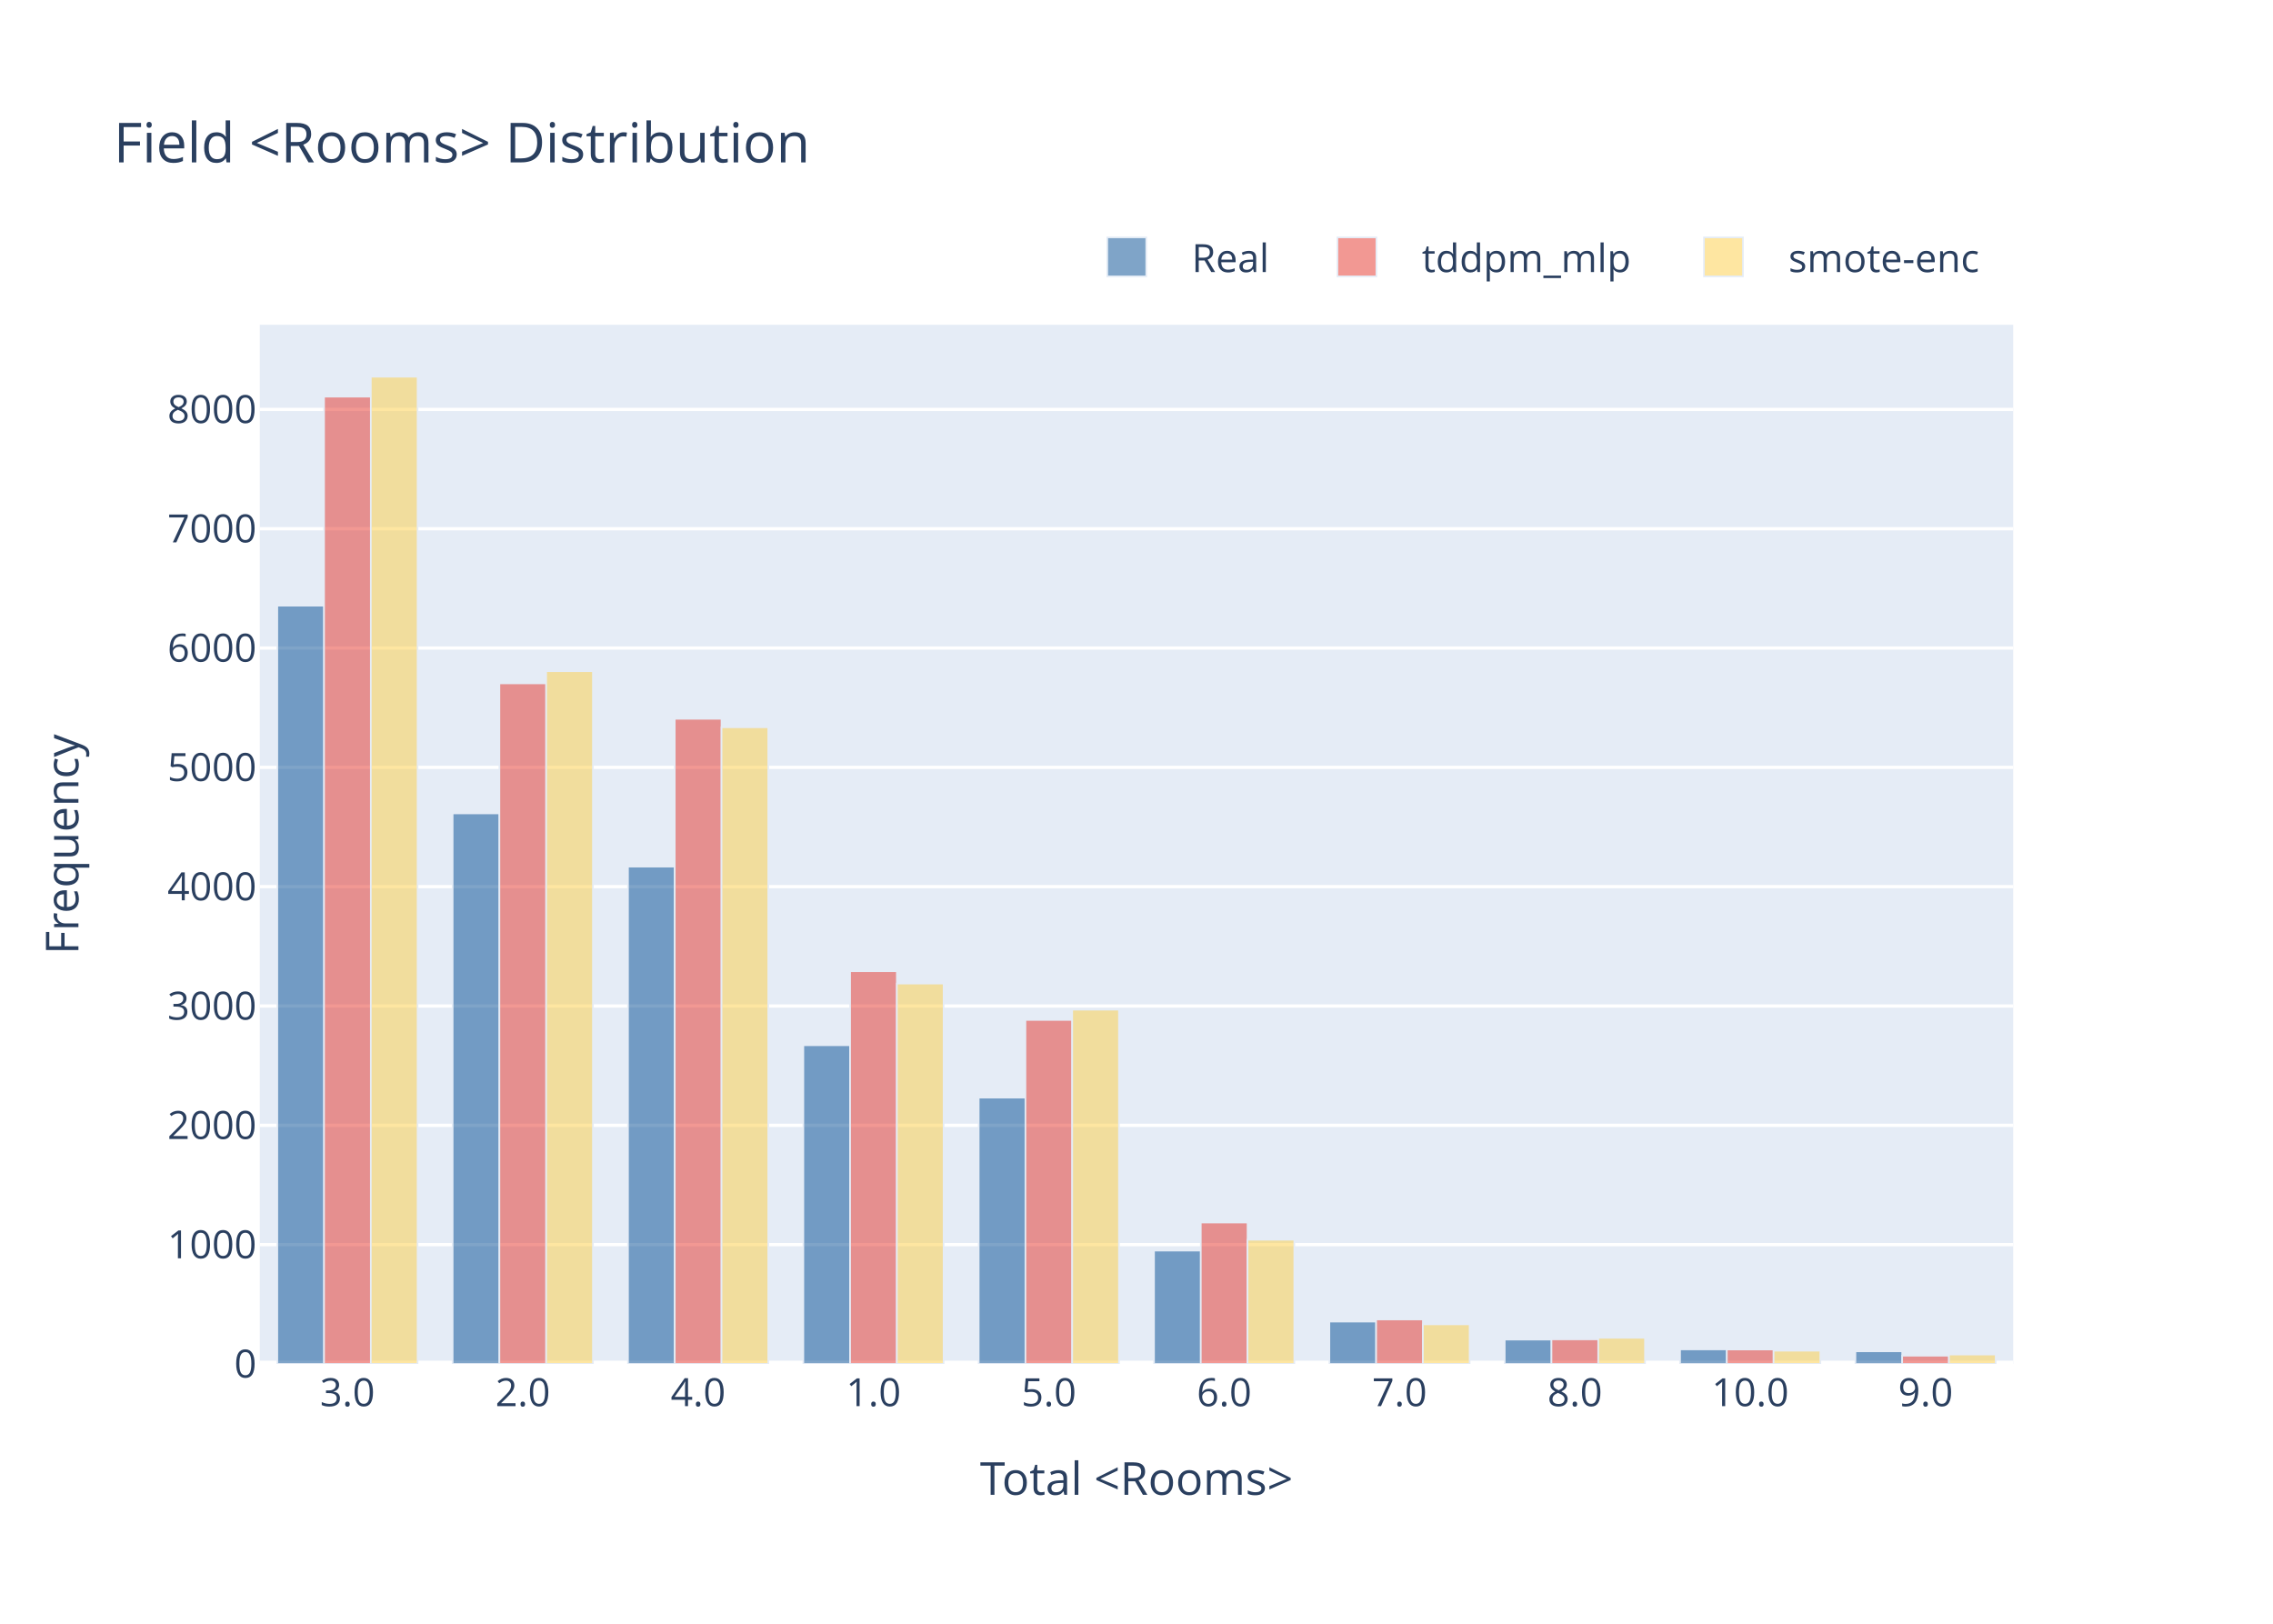
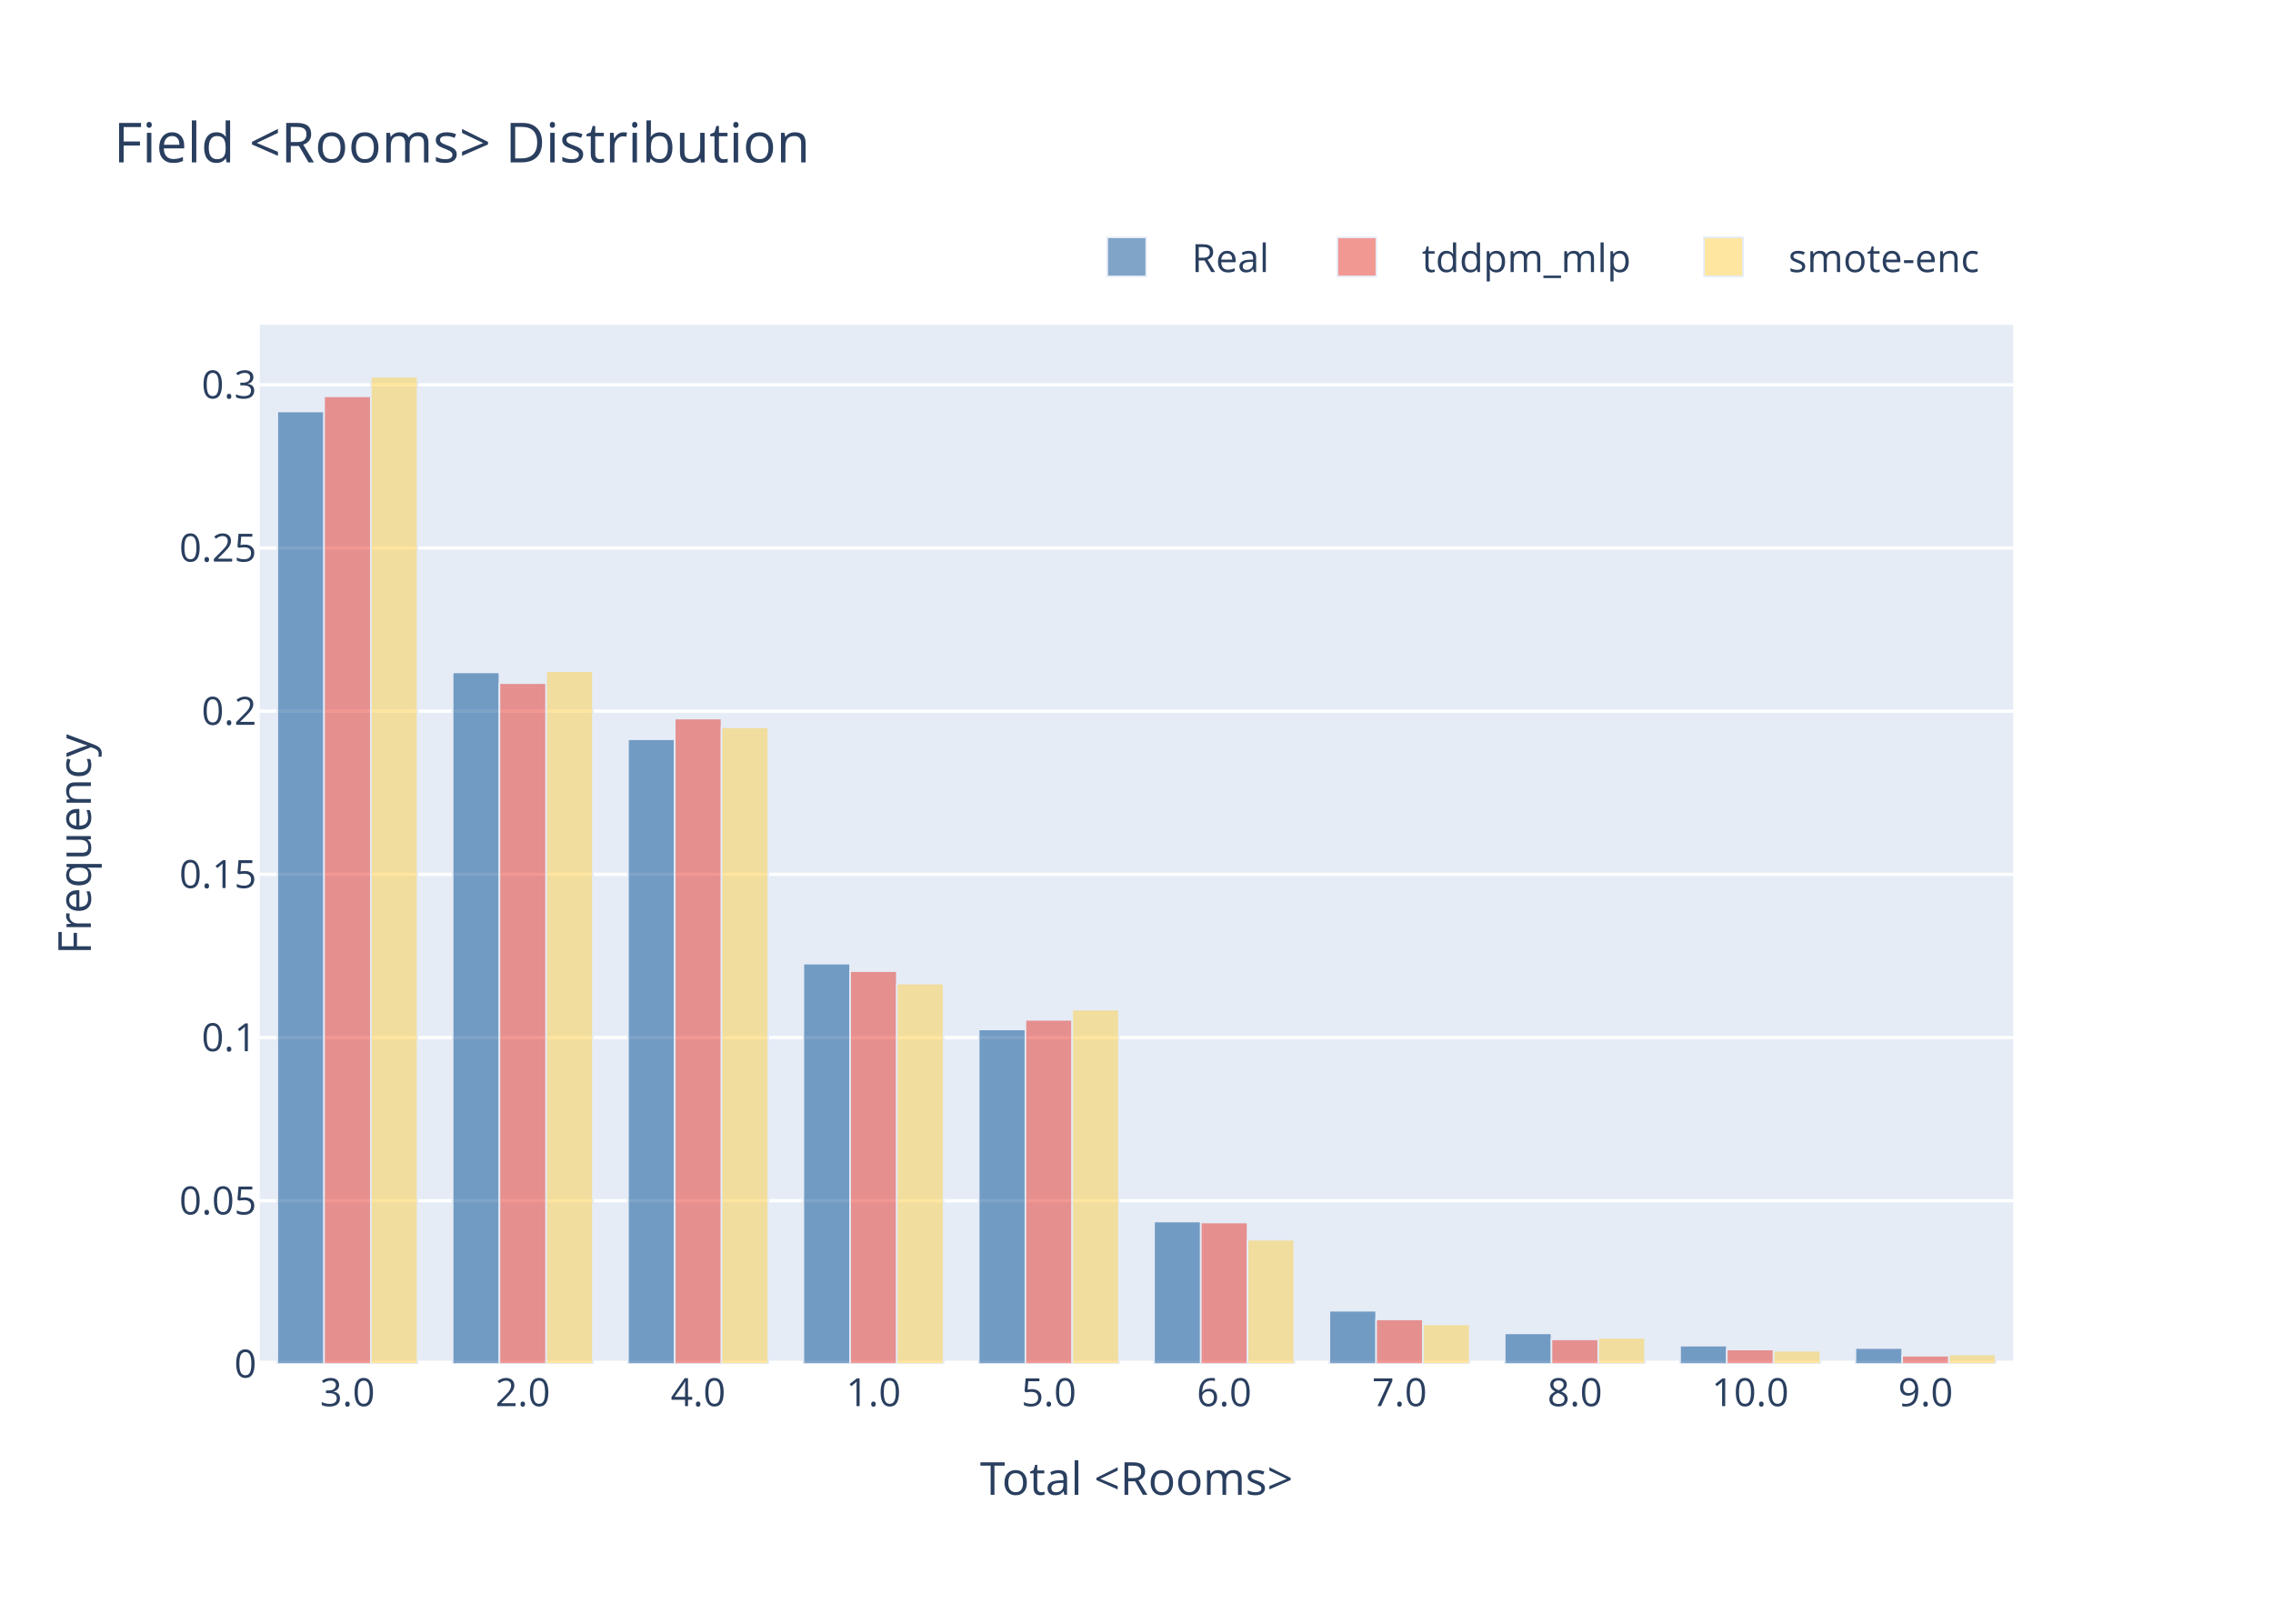
- <svg xmlns="http://www.w3.org/2000/svg" class="main-svg" width="700" height="500" viewBox="0 0 700 500" style="">
+ <svg xmlns="http://www.w3.org/2000/svg" class="main-svg" width="700" height="500" style="" viewBox="0 0 700 500">
  <rect x="0" y="0" width="700" height="500" style="fill: rgb(255, 255, 255); fill-opacity: 1;" />
-   <defs id="defs-fe566a">
+   <defs id="defs-ac0101">
    <g class="clips">
-       <clipPath id="clipfe566axyplot" class="plotclip">
+       <clipPath id="clipac0101xyplot" class="plotclip">
        <rect width="540" height="320" />
      </clipPath>
-       <clipPath class="axesclip" id="clipfe566ax">
+       <clipPath class="axesclip" id="clipac0101x">
        <rect x="80" y="0" width="540" height="500" />
      </clipPath>
-       <clipPath class="axesclip" id="clipfe566ay">
+       <clipPath class="axesclip" id="clipac0101y">
        <rect x="0" y="100" width="700" height="320" />
      </clipPath>
-       <clipPath class="axesclip" id="clipfe566axy">
+       <clipPath class="axesclip" id="clipac0101xy">
        <rect x="80" y="100" width="540" height="320" />
      </clipPath>
    </g>
    <g class="gradients" />
    <g class="patterns" />
  </defs>
  <g class="bglayer">
    <rect class="bg" x="80" y="100" width="540" height="320" style="fill: rgb(229, 236, 246); fill-opacity: 1; stroke-width: 0;" />
  </g>
  <g class="layer-below">
    <g class="imagelayer" />
    <g class="shapelayer" />
  </g>
  <g class="cartesianlayer">
    <g class="subplot xy">
      <g class="layer-subplot">
        <g class="shapelayer" />
        <g class="imagelayer" />
      </g>
      <g class="minor-gridlayer">
        <g class="x" />
        <g class="y" />
      </g>
      <g class="gridlayer">
        <g class="x" />
        <g class="y">
-           <path class="ygrid crisp" transform="translate(0,383.26)" d="M80,0h540" style="stroke: rgb(255, 255, 255); stroke-opacity: 1; stroke-width: 1px;" />
-           <path class="ygrid crisp" transform="translate(0,346.52)" d="M80,0h540" style="stroke: rgb(255, 255, 255); stroke-opacity: 1; stroke-width: 1px;" />
-           <path class="ygrid crisp" transform="translate(0,309.78)" d="M80,0h540" style="stroke: rgb(255, 255, 255); stroke-opacity: 1; stroke-width: 1px;" />
-           <path class="ygrid crisp" transform="translate(0,273.03)" d="M80,0h540" style="stroke: rgb(255, 255, 255); stroke-opacity: 1; stroke-width: 1px;" />
-           <path class="ygrid crisp" transform="translate(0,236.29)" d="M80,0h540" style="stroke: rgb(255, 255, 255); stroke-opacity: 1; stroke-width: 1px;" />
-           <path class="ygrid crisp" transform="translate(0,199.55)" d="M80,0h540" style="stroke: rgb(255, 255, 255); stroke-opacity: 1; stroke-width: 1px;" />
-           <path class="ygrid crisp" transform="translate(0,162.81)" d="M80,0h540" style="stroke: rgb(255, 255, 255); stroke-opacity: 1; stroke-width: 1px;" />
-           <path class="ygrid crisp" transform="translate(0,126.07)" d="M80,0h540" style="stroke: rgb(255, 255, 255); stroke-opacity: 1; stroke-width: 1px;" />
+           <path class="ygrid crisp" transform="translate(0,369.75)" d="M80,0h540" style="stroke: rgb(255, 255, 255); stroke-opacity: 1; stroke-width: 1px;" />
+           <path class="ygrid crisp" transform="translate(0,319.49)" d="M80,0h540" style="stroke: rgb(255, 255, 255); stroke-opacity: 1; stroke-width: 1px;" />
+           <path class="ygrid crisp" transform="translate(0,269.24)" d="M80,0h540" style="stroke: rgb(255, 255, 255); stroke-opacity: 1; stroke-width: 1px;" />
+           <path class="ygrid crisp" transform="translate(0,218.99)" d="M80,0h540" style="stroke: rgb(255, 255, 255); stroke-opacity: 1; stroke-width: 1px;" />
+           <path class="ygrid crisp" transform="translate(0,168.73)" d="M80,0h540" style="stroke: rgb(255, 255, 255); stroke-opacity: 1; stroke-width: 1px;" />
+           <path class="ygrid crisp" transform="translate(0,118.48)" d="M80,0h540" style="stroke: rgb(255, 255, 255); stroke-opacity: 1; stroke-width: 1px;" />
        </g>
      </g>
      <g class="zerolinelayer">
        <path class="yzl zl crisp" transform="translate(0,420)" d="M80,0h540" style="stroke: rgb(255, 255, 255); stroke-opacity: 1; stroke-width: 2px;" />
      </g>
      <path class="xlines-below" />
      <path class="ylines-below" />
      <g class="overlines-below" />
      <g class="xaxislayer-below" />
      <g class="yaxislayer-below" />
      <g class="overaxes-below" />
-       <g class="plot" transform="translate(80,100)" clip-path="url(#clipfe566axyplot)">
+       <g class="plot" transform="translate(80,100)" clip-path="url(#clipac0101xyplot)">
        <g class="barlayer mlayer">
          <g class="trace bars" style="opacity: 1;">
            <g class="points">
              <g class="point">
-                 <path d="M5.4,320V86.51H19.8V320Z" style="vector-effect: none; opacity: 1; stroke-width: 0.5px; fill: rgb(0, 75, 147); fill-opacity: 0.5; stroke: rgb(229, 236, 246); stroke-opacity: 1;" />
-               </g>
-               <g class="point">
-                 <path d="M59.4,320V150.47H73.8V320Z" style="vector-effect: none; opacity: 1; stroke-width: 0.5px; fill: rgb(0, 75, 147); fill-opacity: 0.5; stroke: rgb(229, 236, 246); stroke-opacity: 1;" />
-               </g>
-               <g class="point">
-                 <path d="M113.4,320V166.86H127.8V320Z" style="vector-effect: none; opacity: 1; stroke-width: 0.5px; fill: rgb(0, 75, 147); fill-opacity: 0.5; stroke: rgb(229, 236, 246); stroke-opacity: 1;" />
-               </g>
-               <g class="point">
-                 <path d="M167.4,320V221.86H181.8V320Z" style="vector-effect: none; opacity: 1; stroke-width: 0.5px; fill: rgb(0, 75, 147); fill-opacity: 0.5; stroke: rgb(229, 236, 246); stroke-opacity: 1;" />
-               </g>
-               <g class="point">
-                 <path d="M221.4,320V237.99H235.8V320Z" style="vector-effect: none; opacity: 1; stroke-width: 0.5px; fill: rgb(0, 75, 147); fill-opacity: 0.5; stroke: rgb(229, 236, 246); stroke-opacity: 1;" />
-               </g>
-               <g class="point">
-                 <path d="M275.4,320V285.1H289.8V320Z" style="vector-effect: none; opacity: 1; stroke-width: 0.5px; fill: rgb(0, 75, 147); fill-opacity: 0.5; stroke: rgb(229, 236, 246); stroke-opacity: 1;" />
-               </g>
-               <g class="point">
-                 <path d="M329.4,320V306.96H343.8V320Z" style="vector-effect: none; opacity: 1; stroke-width: 0.5px; fill: rgb(0, 75, 147); fill-opacity: 0.5; stroke: rgb(229, 236, 246); stroke-opacity: 1;" />
-               </g>
-               <g class="point">
-                 <path d="M383.4,320V312.5H397.8V320Z" style="vector-effect: none; opacity: 1; stroke-width: 0.5px; fill: rgb(0, 75, 147); fill-opacity: 0.5; stroke: rgb(229, 236, 246); stroke-opacity: 1;" />
-               </g>
-               <g class="point">
-                 <path d="M437.4,320V315.52H451.8V320Z" style="vector-effect: none; opacity: 1; stroke-width: 0.5px; fill: rgb(0, 75, 147); fill-opacity: 0.5; stroke: rgb(229, 236, 246); stroke-opacity: 1;" />
-               </g>
-               <g class="point">
-                 <path d="M491.4,320V316.11H505.8V320Z" style="vector-effect: none; opacity: 1; stroke-width: 0.5px; fill: rgb(0, 75, 147); fill-opacity: 0.5; stroke: rgb(229, 236, 246); stroke-opacity: 1;" />
+                 <path d="M5.4,320V26.7H19.8V320Z" style="vector-effect: none; opacity: 1; stroke-width: 0.5px; fill: rgb(0, 75, 147); fill-opacity: 0.5; stroke: rgb(229, 236, 246); stroke-opacity: 1;" />
+               </g>
+               <g class="point">
+                 <path d="M59.4,320V107.05H73.8V320Z" style="vector-effect: none; opacity: 1; stroke-width: 0.5px; fill: rgb(0, 75, 147); fill-opacity: 0.5; stroke: rgb(229, 236, 246); stroke-opacity: 1;" />
+               </g>
+               <g class="point">
+                 <path d="M113.4,320V127.64H127.8V320Z" style="vector-effect: none; opacity: 1; stroke-width: 0.5px; fill: rgb(0, 75, 147); fill-opacity: 0.5; stroke: rgb(229, 236, 246); stroke-opacity: 1;" />
+               </g>
+               <g class="point">
+                 <path d="M167.4,320V196.73H181.8V320Z" style="vector-effect: none; opacity: 1; stroke-width: 0.5px; fill: rgb(0, 75, 147); fill-opacity: 0.5; stroke: rgb(229, 236, 246); stroke-opacity: 1;" />
+               </g>
+               <g class="point">
+                 <path d="M221.4,320V216.99H235.8V320Z" style="vector-effect: none; opacity: 1; stroke-width: 0.5px; fill: rgb(0, 75, 147); fill-opacity: 0.5; stroke: rgb(229, 236, 246); stroke-opacity: 1;" />
+               </g>
+               <g class="point">
+                 <path d="M275.4,320V276.15H289.8V320Z" style="vector-effect: none; opacity: 1; stroke-width: 0.5px; fill: rgb(0, 75, 147); fill-opacity: 0.5; stroke: rgb(229, 236, 246); stroke-opacity: 1;" />
+               </g>
+               <g class="point">
+                 <path d="M329.4,320V303.62H343.8V320Z" style="vector-effect: none; opacity: 1; stroke-width: 0.5px; fill: rgb(0, 75, 147); fill-opacity: 0.5; stroke: rgb(229, 236, 246); stroke-opacity: 1;" />
+               </g>
+               <g class="point">
+                 <path d="M383.4,320V310.58H397.8V320Z" style="vector-effect: none; opacity: 1; stroke-width: 0.5px; fill: rgb(0, 75, 147); fill-opacity: 0.5; stroke: rgb(229, 236, 246); stroke-opacity: 1;" />
+               </g>
+               <g class="point">
+                 <path d="M437.4,320V314.37H451.8V320Z" style="vector-effect: none; opacity: 1; stroke-width: 0.5px; fill: rgb(0, 75, 147); fill-opacity: 0.5; stroke: rgb(229, 236, 246); stroke-opacity: 1;" />
+               </g>
+               <g class="point">
+                 <path d="M491.4,320V315.11H505.8V320Z" style="vector-effect: none; opacity: 1; stroke-width: 0.5px; fill: rgb(0, 75, 147); fill-opacity: 0.5; stroke: rgb(229, 236, 246); stroke-opacity: 1;" />
              </g>
            </g>
          </g>
          <g class="trace bars" style="opacity: 1;">
            <g class="points">
              <g class="point">
-                 <path d="M181.8,320V199.08H196.2V320Z" style="vector-effect: none; opacity: 1; stroke-width: 0.5px; fill: rgb(230, 51, 41); fill-opacity: 0.5; stroke: rgb(229, 236, 246); stroke-opacity: 1;" />
+                 <path d="M181.8,320V199.04H196.2V320Z" style="vector-effect: none; opacity: 1; stroke-width: 0.5px; fill: rgb(230, 51, 41); fill-opacity: 0.5; stroke: rgb(229, 236, 246); stroke-opacity: 1;" />
              </g>
              <g class="point">
                <path d="M451.8,320V315.55H466.2V320Z" style="vector-effect: none; opacity: 1; stroke-width: 0.5px; fill: rgb(230, 51, 41); fill-opacity: 0.5; stroke: rgb(229, 236, 246); stroke-opacity: 1;" />
              </g>
              <g class="point">
-                 <path d="M73.8,320V110.43H88.2V320Z" style="vector-effect: none; opacity: 1; stroke-width: 0.5px; fill: rgb(230, 51, 41); fill-opacity: 0.5; stroke: rgb(229, 236, 246); stroke-opacity: 1;" />
-               </g>
-               <g class="point">
-                 <path d="M19.8,320V22.14H34.2V320Z" style="vector-effect: none; opacity: 1; stroke-width: 0.5px; fill: rgb(230, 51, 41); fill-opacity: 0.5; stroke: rgb(229, 236, 246); stroke-opacity: 1;" />
-               </g>
-               <g class="point">
-                 <path d="M127.8,320V121.34H142.2V320Z" style="vector-effect: none; opacity: 1; stroke-width: 0.5px; fill: rgb(230, 51, 41); fill-opacity: 0.5; stroke: rgb(229, 236, 246); stroke-opacity: 1;" />
-               </g>
-               <g class="point">
-                 <path d="M235.8,320V214.07H250.2V320Z" style="vector-effect: none; opacity: 1; stroke-width: 0.5px; fill: rgb(230, 51, 41); fill-opacity: 0.5; stroke: rgb(229, 236, 246); stroke-opacity: 1;" />
-               </g>
-               <g class="point">
-                 <path d="M289.8,320V276.46H304.2V320Z" style="vector-effect: none; opacity: 1; stroke-width: 0.5px; fill: rgb(230, 51, 41); fill-opacity: 0.5; stroke: rgb(229, 236, 246); stroke-opacity: 1;" />
-               </g>
-               <g class="point">
-                 <path d="M343.8,320V306.3H358.2V320Z" style="vector-effect: none; opacity: 1; stroke-width: 0.5px; fill: rgb(230, 51, 41); fill-opacity: 0.5; stroke: rgb(229, 236, 246); stroke-opacity: 1;" />
+                 <path d="M73.8,320V110.36H88.2V320Z" style="vector-effect: none; opacity: 1; stroke-width: 0.5px; fill: rgb(230, 51, 41); fill-opacity: 0.5; stroke: rgb(229, 236, 246); stroke-opacity: 1;" />
+               </g>
+               <g class="point">
+                 <path d="M19.8,320V22.04H34.2V320Z" style="vector-effect: none; opacity: 1; stroke-width: 0.5px; fill: rgb(230, 51, 41); fill-opacity: 0.5; stroke: rgb(229, 236, 246); stroke-opacity: 1;" />
+               </g>
+               <g class="point">
+                 <path d="M127.8,320V121.27H142.2V320Z" style="vector-effect: none; opacity: 1; stroke-width: 0.5px; fill: rgb(230, 51, 41); fill-opacity: 0.5; stroke: rgb(229, 236, 246); stroke-opacity: 1;" />
+               </g>
+               <g class="point">
+                 <path d="M235.8,320V214.04H250.2V320Z" style="vector-effect: none; opacity: 1; stroke-width: 0.5px; fill: rgb(230, 51, 41); fill-opacity: 0.5; stroke: rgb(229, 236, 246); stroke-opacity: 1;" />
+               </g>
+               <g class="point">
+                 <path d="M289.8,320V276.45H304.2V320Z" style="vector-effect: none; opacity: 1; stroke-width: 0.5px; fill: rgb(230, 51, 41); fill-opacity: 0.5; stroke: rgb(229, 236, 246); stroke-opacity: 1;" />
+               </g>
+               <g class="point">
+                 <path d="M343.8,320V306.29H358.2V320Z" style="vector-effect: none; opacity: 1; stroke-width: 0.5px; fill: rgb(230, 51, 41); fill-opacity: 0.5; stroke: rgb(229, 236, 246); stroke-opacity: 1;" />
              </g>
              <g class="point">
                <path d="M397.8,320V312.43H412.2V320Z" style="vector-effect: none; opacity: 1; stroke-width: 0.5px; fill: rgb(230, 51, 41); fill-opacity: 0.5; stroke: rgb(229, 236, 246); stroke-opacity: 1;" />
              </g>
              <g class="point">
                <path d="M505.8,320V317.46H520.2V320Z" style="vector-effect: none; opacity: 1; stroke-width: 0.5px; fill: rgb(230, 51, 41); fill-opacity: 0.5; stroke: rgb(229, 236, 246); stroke-opacity: 1;" />
              </g>
            </g>
          </g>
          <g class="trace bars" style="opacity: 1;">
            <g class="points">
              <g class="point">
                <path d="M196.2,320V202.87H210.6V320Z" style="vector-effect: none; opacity: 1; stroke-width: 0.5px; fill: rgb(254, 207, 68); fill-opacity: 0.5; stroke: rgb(229, 236, 246); stroke-opacity: 1;" />
              </g>
              <g class="point">
                <path d="M466.2,320V315.92H480.6V320Z" style="vector-effect: none; opacity: 1; stroke-width: 0.5px; fill: rgb(254, 207, 68); fill-opacity: 0.5; stroke: rgb(229, 236, 246); stroke-opacity: 1;" />
              </g>
              <g class="point">
                <path d="M88.2,320V106.68H102.6V320Z" style="vector-effect: none; opacity: 1; stroke-width: 0.5px; fill: rgb(254, 207, 68); fill-opacity: 0.5; stroke: rgb(229, 236, 246); stroke-opacity: 1;" />
              </g>
              <g class="point">
                <path d="M34.2,320V16H48.6V320Z" style="vector-effect: none; opacity: 1; stroke-width: 0.5px; fill: rgb(254, 207, 68); fill-opacity: 0.5; stroke: rgb(229, 236, 246); stroke-opacity: 1;" />
              </g>
              <g class="point">
                <path d="M142.2,320V123.95H156.6V320Z" style="vector-effect: none; opacity: 1; stroke-width: 0.5px; fill: rgb(254, 207, 68); fill-opacity: 0.5; stroke: rgb(229, 236, 246); stroke-opacity: 1;" />
              </g>
              <g class="point">
                <path d="M250.2,320V210.91H264.6V320Z" style="vector-effect: none; opacity: 1; stroke-width: 0.5px; fill: rgb(254, 207, 68); fill-opacity: 0.5; stroke: rgb(229, 236, 246); stroke-opacity: 1;" />
              </g>
              <g class="point">
                <path d="M304.2,320V281.75H318.6V320Z" style="vector-effect: none; opacity: 1; stroke-width: 0.5px; fill: rgb(254, 207, 68); fill-opacity: 0.5; stroke: rgb(229, 236, 246); stroke-opacity: 1;" />
              </g>
              <g class="point">
                <path d="M358.2,320V307.8H372.6V320Z" style="vector-effect: none; opacity: 1; stroke-width: 0.5px; fill: rgb(254, 207, 68); fill-opacity: 0.5; stroke: rgb(229, 236, 246); stroke-opacity: 1;" />
              </g>
              <g class="point">
                <path d="M412.2,320V311.95H426.6V320Z" style="vector-effect: none; opacity: 1; stroke-width: 0.5px; fill: rgb(254, 207, 68); fill-opacity: 0.5; stroke: rgb(229, 236, 246); stroke-opacity: 1;" />
              </g>
              <g class="point">
                <path d="M520.2,320V317.1H534.6V320Z" style="vector-effect: none; opacity: 1; stroke-width: 0.5px; fill: rgb(254, 207, 68); fill-opacity: 0.5; stroke: rgb(229, 236, 246); stroke-opacity: 1;" />
              </g>
            </g>
          </g>
        </g>
      </g>
      <g class="overplot" />
      <path class="xlines-above crisp" d="M0,0" style="fill: none;" />
      <path class="ylines-above crisp" d="M0,0" style="fill: none;" />
      <g class="overlines-above" />
      <g class="xaxislayer-above">
        <g class="xtick">
          <text text-anchor="middle" x="0" y="433" transform="translate(107,0)" style="font-family: 'Open Sans', verdana, arial, sans-serif; font-size: 12px; fill: rgb(42, 63, 95); fill-opacity: 1; white-space: pre; opacity: 1;">3.0</text>
        </g>
        <g class="xtick">
          <text text-anchor="middle" x="0" y="433" transform="translate(161,0)" style="font-family: 'Open Sans', verdana, arial, sans-serif; font-size: 12px; fill: rgb(42, 63, 95); fill-opacity: 1; white-space: pre; opacity: 1;">2.0</text>
        </g>
        <g class="xtick">
          <text text-anchor="middle" x="0" y="433" transform="translate(215,0)" style="font-family: 'Open Sans', verdana, arial, sans-serif; font-size: 12px; fill: rgb(42, 63, 95); fill-opacity: 1; white-space: pre; opacity: 1;">4.0</text>
        </g>
        <g class="xtick">
          <text text-anchor="middle" x="0" y="433" transform="translate(269,0)" style="font-family: 'Open Sans', verdana, arial, sans-serif; font-size: 12px; fill: rgb(42, 63, 95); fill-opacity: 1; white-space: pre; opacity: 1;">1.0</text>
        </g>
        <g class="xtick">
          <text text-anchor="middle" x="0" y="433" transform="translate(323,0)" style="font-family: 'Open Sans', verdana, arial, sans-serif; font-size: 12px; fill: rgb(42, 63, 95); fill-opacity: 1; white-space: pre; opacity: 1;">5.0</text>
        </g>
        <g class="xtick">
          <text text-anchor="middle" x="0" y="433" transform="translate(377,0)" style="font-family: 'Open Sans', verdana, arial, sans-serif; font-size: 12px; fill: rgb(42, 63, 95); fill-opacity: 1; white-space: pre; opacity: 1;">6.0</text>
        </g>
        <g class="xtick">
          <text text-anchor="middle" x="0" y="433" transform="translate(431,0)" style="font-family: 'Open Sans', verdana, arial, sans-serif; font-size: 12px; fill: rgb(42, 63, 95); fill-opacity: 1; white-space: pre; opacity: 1;">7.0</text>
        </g>
        <g class="xtick">
          <text text-anchor="middle" x="0" y="433" transform="translate(485,0)" style="font-family: 'Open Sans', verdana, arial, sans-serif; font-size: 12px; fill: rgb(42, 63, 95); fill-opacity: 1; white-space: pre; opacity: 1;">8.0</text>
        </g>
        <g class="xtick">
          <text text-anchor="middle" x="0" y="433" transform="translate(539,0)" style="font-family: 'Open Sans', verdana, arial, sans-serif; font-size: 12px; fill: rgb(42, 63, 95); fill-opacity: 1; white-space: pre; opacity: 1;">10.0</text>
        </g>
        <g class="xtick">
          <text text-anchor="middle" x="0" y="433" transform="translate(593,0)" style="font-family: 'Open Sans', verdana, arial, sans-serif; font-size: 12px; fill: rgb(42, 63, 95); fill-opacity: 1; white-space: pre; opacity: 1;">9.0</text>
        </g>
      </g>
      <g class="yaxislayer-above">
        <g class="ytick">
          <text text-anchor="end" x="79" y="4.2" transform="translate(0,420)" style="font-family: 'Open Sans', verdana, arial, sans-serif; font-size: 12px; fill: rgb(42, 63, 95); fill-opacity: 1; white-space: pre; opacity: 1;">0</text>
        </g>
        <g class="ytick">
-           <text text-anchor="end" x="79" y="4.2" style="font-family: 'Open Sans', verdana, arial, sans-serif; font-size: 12px; fill: rgb(42, 63, 95); fill-opacity: 1; white-space: pre; opacity: 1;" transform="translate(0,383.26)">1000</text>
-         </g>
-         <g class="ytick">
-           <text text-anchor="end" x="79" y="4.2" style="font-family: 'Open Sans', verdana, arial, sans-serif; font-size: 12px; fill: rgb(42, 63, 95); fill-opacity: 1; white-space: pre; opacity: 1;" transform="translate(0,346.52)">2000</text>
-         </g>
-         <g class="ytick">
-           <text text-anchor="end" x="79" y="4.2" style="font-family: 'Open Sans', verdana, arial, sans-serif; font-size: 12px; fill: rgb(42, 63, 95); fill-opacity: 1; white-space: pre; opacity: 1;" transform="translate(0,309.78)">3000</text>
-         </g>
-         <g class="ytick">
-           <text text-anchor="end" x="79" y="4.2" style="font-family: 'Open Sans', verdana, arial, sans-serif; font-size: 12px; fill: rgb(42, 63, 95); fill-opacity: 1; white-space: pre; opacity: 1;" transform="translate(0,273.03)">4000</text>
-         </g>
-         <g class="ytick">
-           <text text-anchor="end" x="79" y="4.2" style="font-family: 'Open Sans', verdana, arial, sans-serif; font-size: 12px; fill: rgb(42, 63, 95); fill-opacity: 1; white-space: pre; opacity: 1;" transform="translate(0,236.29)">5000</text>
-         </g>
-         <g class="ytick">
-           <text text-anchor="end" x="79" y="4.2" style="font-family: 'Open Sans', verdana, arial, sans-serif; font-size: 12px; fill: rgb(42, 63, 95); fill-opacity: 1; white-space: pre; opacity: 1;" transform="translate(0,199.55)">6000</text>
-         </g>
-         <g class="ytick">
-           <text text-anchor="end" x="79" y="4.2" style="font-family: 'Open Sans', verdana, arial, sans-serif; font-size: 12px; fill: rgb(42, 63, 95); fill-opacity: 1; white-space: pre; opacity: 1;" transform="translate(0,162.81)">7000</text>
-         </g>
-         <g class="ytick">
-           <text text-anchor="end" x="79" y="4.2" style="font-family: 'Open Sans', verdana, arial, sans-serif; font-size: 12px; fill: rgb(42, 63, 95); fill-opacity: 1; white-space: pre; opacity: 1;" transform="translate(0,126.07)">8000</text>
+           <text text-anchor="end" x="79" y="4.2" style="font-family: 'Open Sans', verdana, arial, sans-serif; font-size: 12px; fill: rgb(42, 63, 95); fill-opacity: 1; white-space: pre; opacity: 1;" transform="translate(0,369.75)">0.05</text>
+         </g>
+         <g class="ytick">
+           <text text-anchor="end" x="79" y="4.2" style="font-family: 'Open Sans', verdana, arial, sans-serif; font-size: 12px; fill: rgb(42, 63, 95); fill-opacity: 1; white-space: pre; opacity: 1;" transform="translate(0,319.49)">0.1</text>
+         </g>
+         <g class="ytick">
+           <text text-anchor="end" x="79" y="4.2" style="font-family: 'Open Sans', verdana, arial, sans-serif; font-size: 12px; fill: rgb(42, 63, 95); fill-opacity: 1; white-space: pre; opacity: 1;" transform="translate(0,269.24)">0.15</text>
+         </g>
+         <g class="ytick">
+           <text text-anchor="end" x="79" y="4.2" style="font-family: 'Open Sans', verdana, arial, sans-serif; font-size: 12px; fill: rgb(42, 63, 95); fill-opacity: 1; white-space: pre; opacity: 1;" transform="translate(0,218.99)">0.2</text>
+         </g>
+         <g class="ytick">
+           <text text-anchor="end" x="79" y="4.2" style="font-family: 'Open Sans', verdana, arial, sans-serif; font-size: 12px; fill: rgb(42, 63, 95); fill-opacity: 1; white-space: pre; opacity: 1;" transform="translate(0,168.73)">0.25</text>
+         </g>
+         <g class="ytick">
+           <text text-anchor="end" x="79" y="4.2" style="font-family: 'Open Sans', verdana, arial, sans-serif; font-size: 12px; fill: rgb(42, 63, 95); fill-opacity: 1; white-space: pre; opacity: 1;" transform="translate(0,118.48)">0.3</text>
        </g>
      </g>
      <g class="overaxes-above" />
    </g>
  </g>
  <g class="polarlayer" />
  <g class="smithlayer" />
  <g class="ternarylayer" />
  <g class="geolayer" />
  <g class="funnelarealayer" />
  <g class="pielayer" />
  <g class="iciclelayer" />
  <g class="treemaplayer" />
  <g class="sunburstlayer" />
  <g class="glimages" />
-   <defs id="topdefs-fe566a">
+   <defs id="topdefs-ac0101">
    <g class="clips" />
-     <clipPath id="legendfe566a">
+     <clipPath id="legendac0101">
      <rect width="293" height="29" x="0" y="0" />
    </clipPath>
  </defs>
  <g class="layer-above">
    <g class="imagelayer" />
    <g class="shapelayer" />
  </g>
  <g class="infolayer">
    <g class="legend" pointer-events="all" transform="translate(327,64.6)">
      <rect class="bg" shape-rendering="crispEdges" width="293" height="29" x="0" y="0" style="stroke: rgb(68, 68, 68); stroke-opacity: 1; fill: rgb(255, 255, 255); fill-opacity: 1; stroke-width: 0px;" />
-       <g class="scrollbox" transform="" clip-path="url(#legendfe566a)">
+       <g class="scrollbox" transform="" clip-path="url(#legendac0101)">
        <g class="groups">
          <g class="traces" transform="translate(0,14.5)" style="opacity: 1;">
            <text class="legendtext" text-anchor="start" x="40" y="4.68" style="font-family: 'Open Sans', verdana, arial, sans-serif; font-size: 12px; fill: rgb(42, 63, 95); fill-opacity: 1; white-space: pre;">Real</text>
            <g class="layers" style="opacity: 1;">
              <g class="legendfill" />
              <g class="legendlines" />
              <g class="legendsymbols">
                <g class="legendpoints">
                  <path class="legendundefined" d="M6,6H-6V-6H6Z" transform="translate(20,0)" style="stroke-width: 0.5px; fill: rgb(0, 75, 147); fill-opacity: 0.5; stroke: rgb(229, 236, 246); stroke-opacity: 1;" />
                </g>
              </g>
            </g>
            <rect class="legendtoggle" x="0" y="-9.5" width="68.375" height="19" style="fill: rgb(0, 0, 0); fill-opacity: 0;" />
          </g>
          <g class="traces" transform="translate(70.875,14.5)" style="opacity: 1;">
            <text class="legendtext" text-anchor="start" x="40" y="4.68" style="font-family: 'Open Sans', verdana, arial, sans-serif; font-size: 12px; fill: rgb(42, 63, 95); fill-opacity: 1; white-space: pre;">tddpm_mlp</text>
            <g class="layers" style="opacity: 1;">
              <g class="legendfill" />
              <g class="legendlines" />
              <g class="legendsymbols">
                <g class="legendpoints">
                  <path class="legendundefined" d="M6,6H-6V-6H6Z" transform="translate(20,0)" style="stroke-width: 0.5px; fill: rgb(230, 51, 41); fill-opacity: 0.5; stroke: rgb(229, 236, 246); stroke-opacity: 1;" />
                </g>
              </g>
            </g>
            <rect class="legendtoggle" x="0" y="-9.5" width="110.391" height="19" style="fill: rgb(0, 0, 0); fill-opacity: 0;" />
          </g>
          <g class="traces" transform="translate(183.7656,14.5)" style="opacity: 1;">
            <text class="legendtext" text-anchor="start" x="40" y="4.68" style="font-family: 'Open Sans', verdana, arial, sans-serif; font-size: 12px; fill: rgb(42, 63, 95); fill-opacity: 1; white-space: pre;">smote-enc</text>
            <g class="layers" style="opacity: 1;">
              <g class="legendfill" />
              <g class="legendlines" />
              <g class="legendsymbols">
                <g class="legendpoints">
                  <path class="legendundefined" d="M6,6H-6V-6H6Z" transform="translate(20,0)" style="stroke-width: 0.5px; fill: rgb(254, 207, 68); fill-opacity: 0.5; stroke: rgb(229, 236, 246); stroke-opacity: 1;" />
                </g>
              </g>
            </g>
            <rect class="legendtoggle" x="0" y="-9.5" width="105.797" height="19" style="fill: rgb(0, 0, 0); fill-opacity: 0;" />
          </g>
        </g>
      </g>
      <rect class="scrollbar" rx="20" ry="3" width="0" height="0" x="0" y="0" style="fill: rgb(128, 139, 164); fill-opacity: 1;" />
    </g>
    <g class="g-gtitle">
      <text class="gtitle" x="35" y="50" text-anchor="start" dy="0em" style="font-family: 'Open Sans', verdana, arial, sans-serif; font-size: 17px; fill: rgb(42, 63, 95); opacity: 1; font-weight: normal; white-space: pre;">Field &lt;Rooms&gt; Distribution</text>
    </g>
    <g class="g-xtitle">
      <text class="xtitle" x="350" y="460.3" text-anchor="middle" style="font-family: 'Open Sans', verdana, arial, sans-serif; font-size: 14px; fill: rgb(42, 63, 95); opacity: 1; font-weight: normal; white-space: pre;">Total &lt;Rooms&gt;</text>
    </g>
    <g class="g-ytitle">
-       <text class="ytitle" transform="rotate(-90,24.15313,260)" x="24.153" y="260" text-anchor="middle" style="font-family: 'Open Sans', verdana, arial, sans-serif; font-size: 14px; fill: rgb(42, 63, 95); opacity: 1; font-weight: normal; white-space: pre;">Frequency</text>
+       <text class="ytitle" transform="rotate(-90,27.98125,260)" x="27.981" y="260" text-anchor="middle" style="font-family: 'Open Sans', verdana, arial, sans-serif; font-size: 14px; fill: rgb(42, 63, 95); opacity: 1; font-weight: normal; white-space: pre;">Frequency</text>
    </g>
  </g>
</svg>
